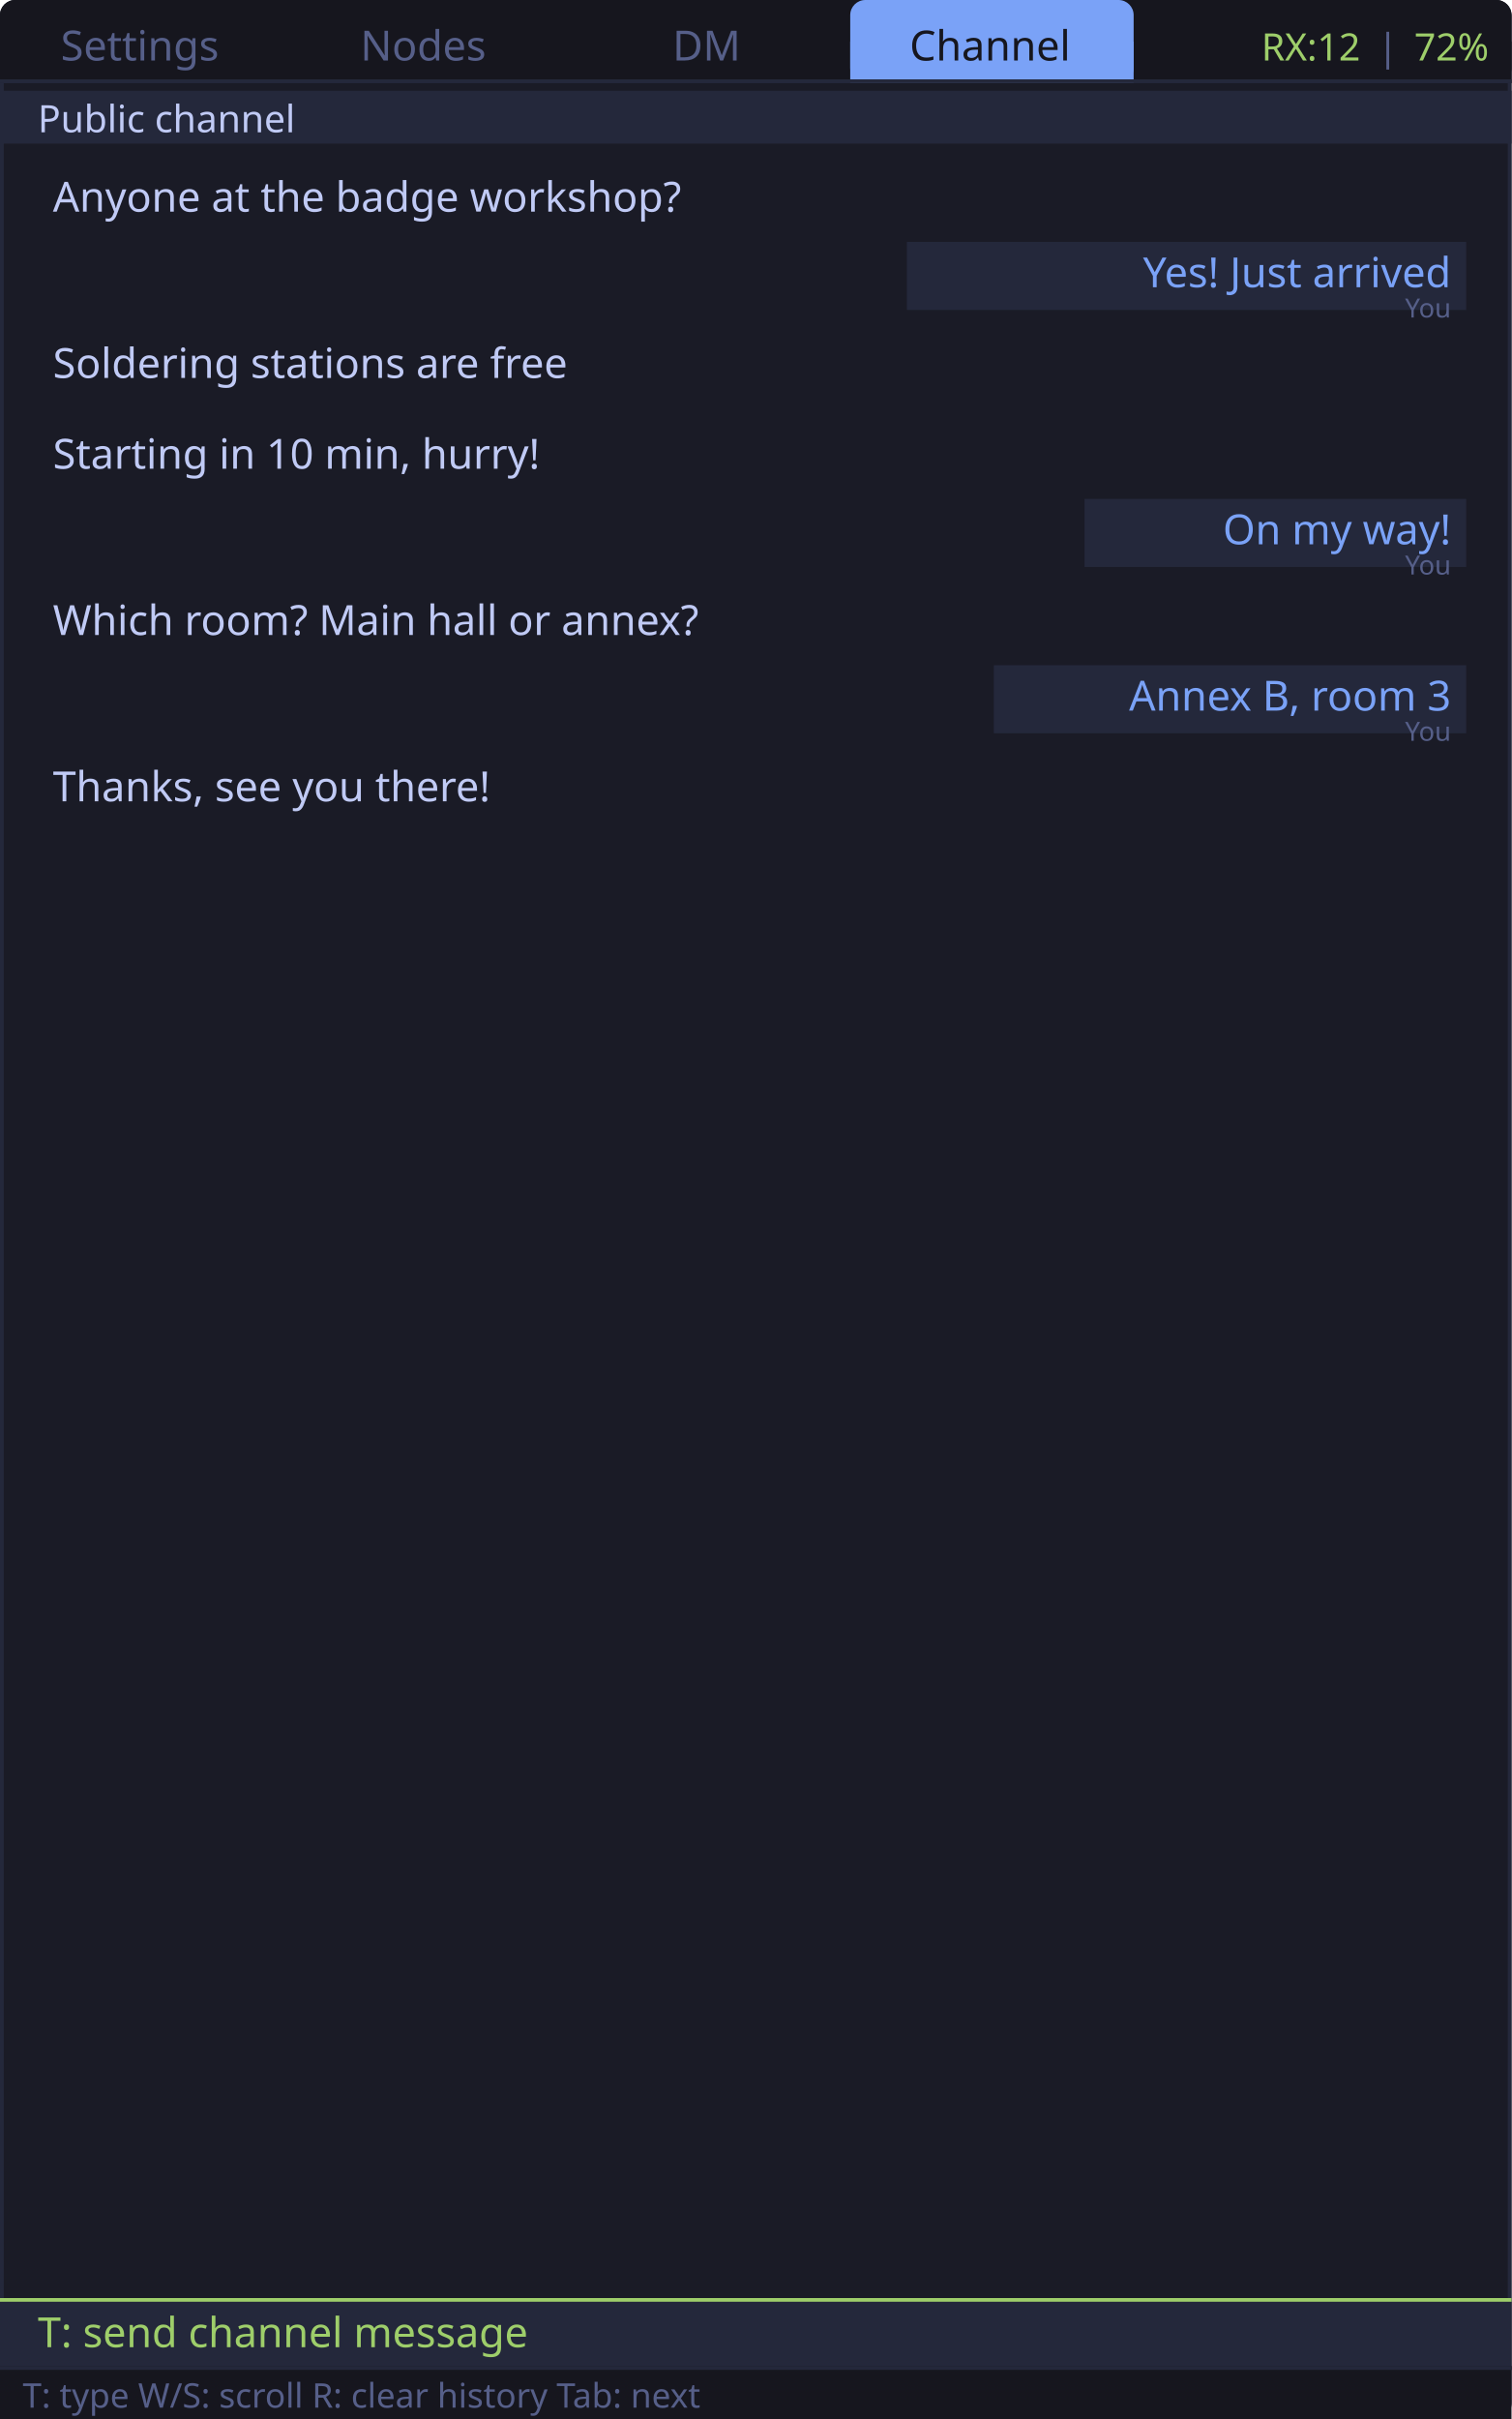
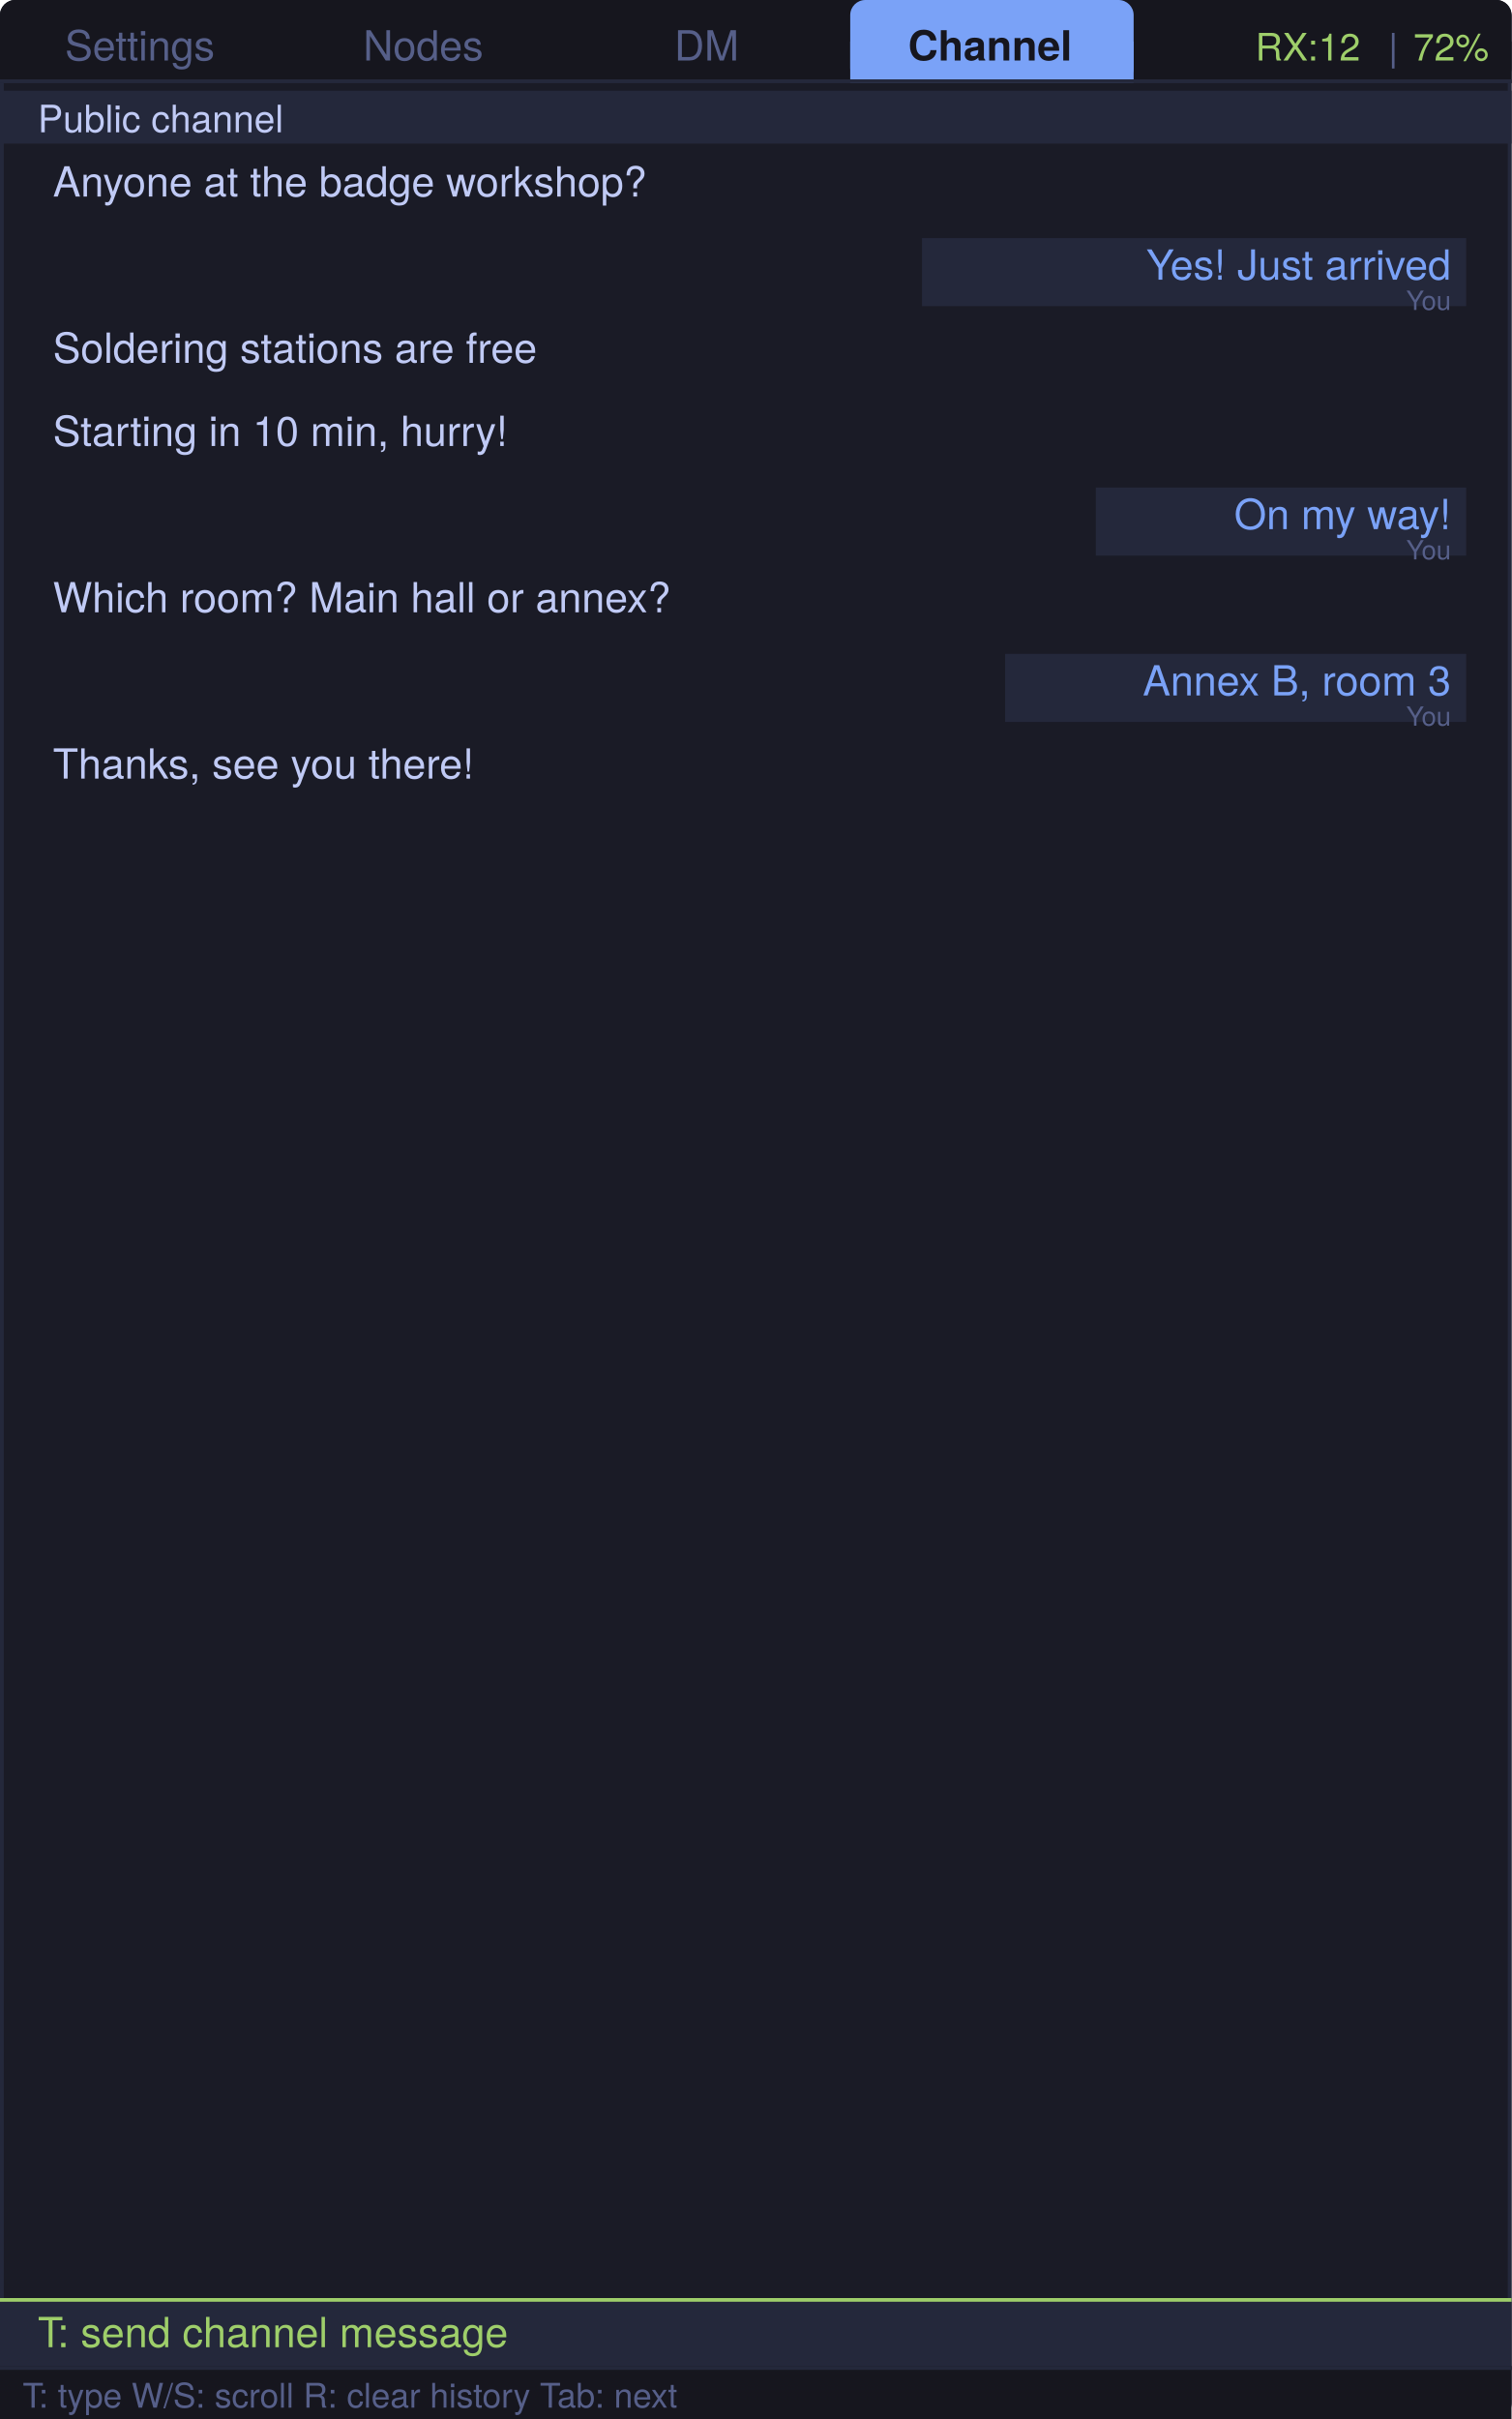
<svg xmlns="http://www.w3.org/2000/svg" width="400" height="640">
  <rect width="400" height="640" fill="#1A1B26" rx="4" />
  <rect x="0.5" y="0.5" width="399" height="639" fill="none" stroke="#24283B" stroke-width="1" rx="4" />
  <rect x="0" y="0" width="400" height="22" fill="#16161E" rx="4" />
  <rect x="0" y="11" width="400" height="11" fill="#16161E" />
-   <text x="37" y="16" fill="#565F89" font-family="'Saira',sans-serif" font-size="11" text-anchor="middle">Settings</text>
-   <text x="112" y="16" fill="#565F89" font-family="'Saira',sans-serif" font-size="11" text-anchor="middle">Nodes</text>
-   <text x="187" y="16" fill="#565F89" font-family="'Saira',sans-serif" font-size="11" text-anchor="middle">DM</text>
+   <text x="37" y="16" fill="#565F89" font-family="'Saira','Helvetica Neue',sans-serif" font-size="11" text-anchor="middle">Settings</text>
+   <text x="112" y="16" fill="#565F89" font-family="'Saira','Helvetica Neue',sans-serif" font-size="11" text-anchor="middle">Nodes</text>
+   <text x="187" y="16" fill="#565F89" font-family="'Saira','Helvetica Neue',sans-serif" font-size="11" text-anchor="middle">DM</text>
  <rect x="225" y="0" width="75" height="22" fill="#7AA2F7" rx="4" />
  <rect x="225" y="11" width="75" height="11" fill="#7AA2F7" />
-   <text x="262" y="16" fill="#16161E" font-family="'Saira',sans-serif" font-size="11" font-weight="500" text-anchor="middle">Channel</text>
-   <text x="394" y="16" fill="#9ECE6A" font-family="'Saira',sans-serif" font-size="10" text-anchor="end">72%</text>
-   <text x="370" y="16" fill="#565F89" font-family="'Saira',sans-serif" font-size="10" text-anchor="end">|</text>
-   <text x="360" y="16" fill="#9ECE6A" font-family="'Saira',sans-serif" font-size="10" text-anchor="end">RX:12</text>
+   <text x="262" y="16" fill="#16161E" font-family="'Saira','Helvetica Neue',sans-serif" font-size="11" font-weight="600" text-anchor="middle">Channel</text>
+   <text x="394" y="16" fill="#9ECE6A" font-family="'Saira','Helvetica Neue',sans-serif" font-size="10" text-anchor="end">72%</text>
+   <text x="370" y="16" fill="#565F89" font-family="'Saira','Helvetica Neue',sans-serif" font-size="10" text-anchor="end">|</text>
+   <text x="360" y="16" fill="#9ECE6A" font-family="'Saira','Helvetica Neue',sans-serif" font-size="10" text-anchor="end">RX:12</text>
  <rect x="0" y="21" width="400" height="1" fill="#24283B" />
  <rect x="0" y="24" width="400" height="14" fill="#24283B" />
-   <text x="10" y="35" fill="#C0CAF5" font-family="'Saira',sans-serif" font-size="10" font-weight="500">Public channel</text>
-   <text x="14" y="56" fill="#C0CAF5" font-family="'Saira',sans-serif" font-size="11">Anyone at the badge workshop?</text>
-   <rect x="240" y="64" width="148" height="18" fill="#24283B" />
-   <text x="384" y="76" fill="#7AA2F7" font-family="'Saira',sans-serif" font-size="11" text-anchor="end">Yes! Just arrived</text>
-   <text x="384" y="84" fill="#565F89" font-family="'Saira',sans-serif" font-size="7" text-anchor="end">You</text>
-   <text x="14" y="100" fill="#C0CAF5" font-family="'Saira',sans-serif" font-size="11">Soldering stations are free</text>
-   <text x="14" y="124" fill="#C0CAF5" font-family="'Saira',sans-serif" font-size="11">Starting in 10 min, hurry!</text>
-   <rect x="287" y="132" width="101" height="18" fill="#24283B" />
-   <text x="384" y="144" fill="#7AA2F7" font-family="'Saira',sans-serif" font-size="11" text-anchor="end">On my way!</text>
-   <text x="384" y="152" fill="#565F89" font-family="'Saira',sans-serif" font-size="7" text-anchor="end">You</text>
-   <text x="14" y="168" fill="#C0CAF5" font-family="'Saira',sans-serif" font-size="11">Which room? Main hall or annex?</text>
-   <rect x="263" y="176" width="125" height="18" fill="#24283B" />
-   <text x="384" y="188" fill="#7AA2F7" font-family="'Saira',sans-serif" font-size="11" text-anchor="end">Annex B, room 3</text>
-   <text x="384" y="196" fill="#565F89" font-family="'Saira',sans-serif" font-size="7" text-anchor="end">You</text>
-   <text x="14" y="212" fill="#C0CAF5" font-family="'Saira',sans-serif" font-size="11">Thanks, see you there!</text>
+   <text x="10" y="35" fill="#C0CAF5" font-family="'Saira','Helvetica Neue',sans-serif" font-size="10" font-weight="500">Public channel</text>
+   <text x="14" y="52" fill="#C0CAF5" font-family="'Saira','Helvetica Neue',sans-serif" font-size="11">Anyone at the badge workshop?</text>
+   <rect x="244" y="63" width="144" height="18" fill="#24283B" />
+   <text x="384" y="74" fill="#7AA2F7" font-family="'Saira','Helvetica Neue',sans-serif" font-size="11" text-anchor="end">Yes! Just arrived</text>
+   <text x="384" y="82" fill="#565F89" font-family="'Saira','Helvetica Neue',sans-serif" font-size="7" text-anchor="end">You</text>
+   <text x="14" y="96" fill="#C0CAF5" font-family="'Saira','Helvetica Neue',sans-serif" font-size="11">Soldering stations are free</text>
+   <text x="14" y="118" fill="#C0CAF5" font-family="'Saira','Helvetica Neue',sans-serif" font-size="11">Starting in 10 min, hurry!</text>
+   <rect x="290" y="129" width="98" height="18" fill="#24283B" />
+   <text x="384" y="140" fill="#7AA2F7" font-family="'Saira','Helvetica Neue',sans-serif" font-size="11" text-anchor="end">On my way!</text>
+   <text x="384" y="148" fill="#565F89" font-family="'Saira','Helvetica Neue',sans-serif" font-size="7" text-anchor="end">You</text>
+   <text x="14" y="162" fill="#C0CAF5" font-family="'Saira','Helvetica Neue',sans-serif" font-size="11">Which room? Main hall or annex?</text>
+   <rect x="266" y="173" width="122" height="18" fill="#24283B" />
+   <text x="384" y="184" fill="#7AA2F7" font-family="'Saira','Helvetica Neue',sans-serif" font-size="11" text-anchor="end">Annex B, room 3</text>
+   <text x="384" y="192" fill="#565F89" font-family="'Saira','Helvetica Neue',sans-serif" font-size="7" text-anchor="end">You</text>
+   <text x="14" y="206" fill="#C0CAF5" font-family="'Saira','Helvetica Neue',sans-serif" font-size="11">Thanks, see you there!</text>
  <rect x="0" y="608" width="400" height="1" fill="#9ECE6A" />
  <rect x="0" y="609" width="400" height="18" fill="#24283B" />
-   <text x="10" y="621" fill="#9ECE6A" font-family="'Saira',sans-serif" font-size="11">T: send channel message</text>
+   <text x="10" y="621" fill="#9ECE6A" font-family="'Saira','Helvetica Neue',sans-serif" font-size="11">T: send channel message</text>
  <rect x="0" y="626" width="400" height="14" fill="#16161E" />
  <rect x="0" y="626" width="400" height="1" fill="#24283B" />
-   <text x="6" y="637" fill="#565F89" font-family="'Saira',sans-serif" font-size="9">T: type   W/S: scroll   R: clear history   Tab: next</text>
+   <text x="6" y="637" fill="#565F89" font-family="'Saira','Helvetica Neue',sans-serif" font-size="9">T: type   W/S: scroll   R: clear history   Tab: next</text>
</svg>
